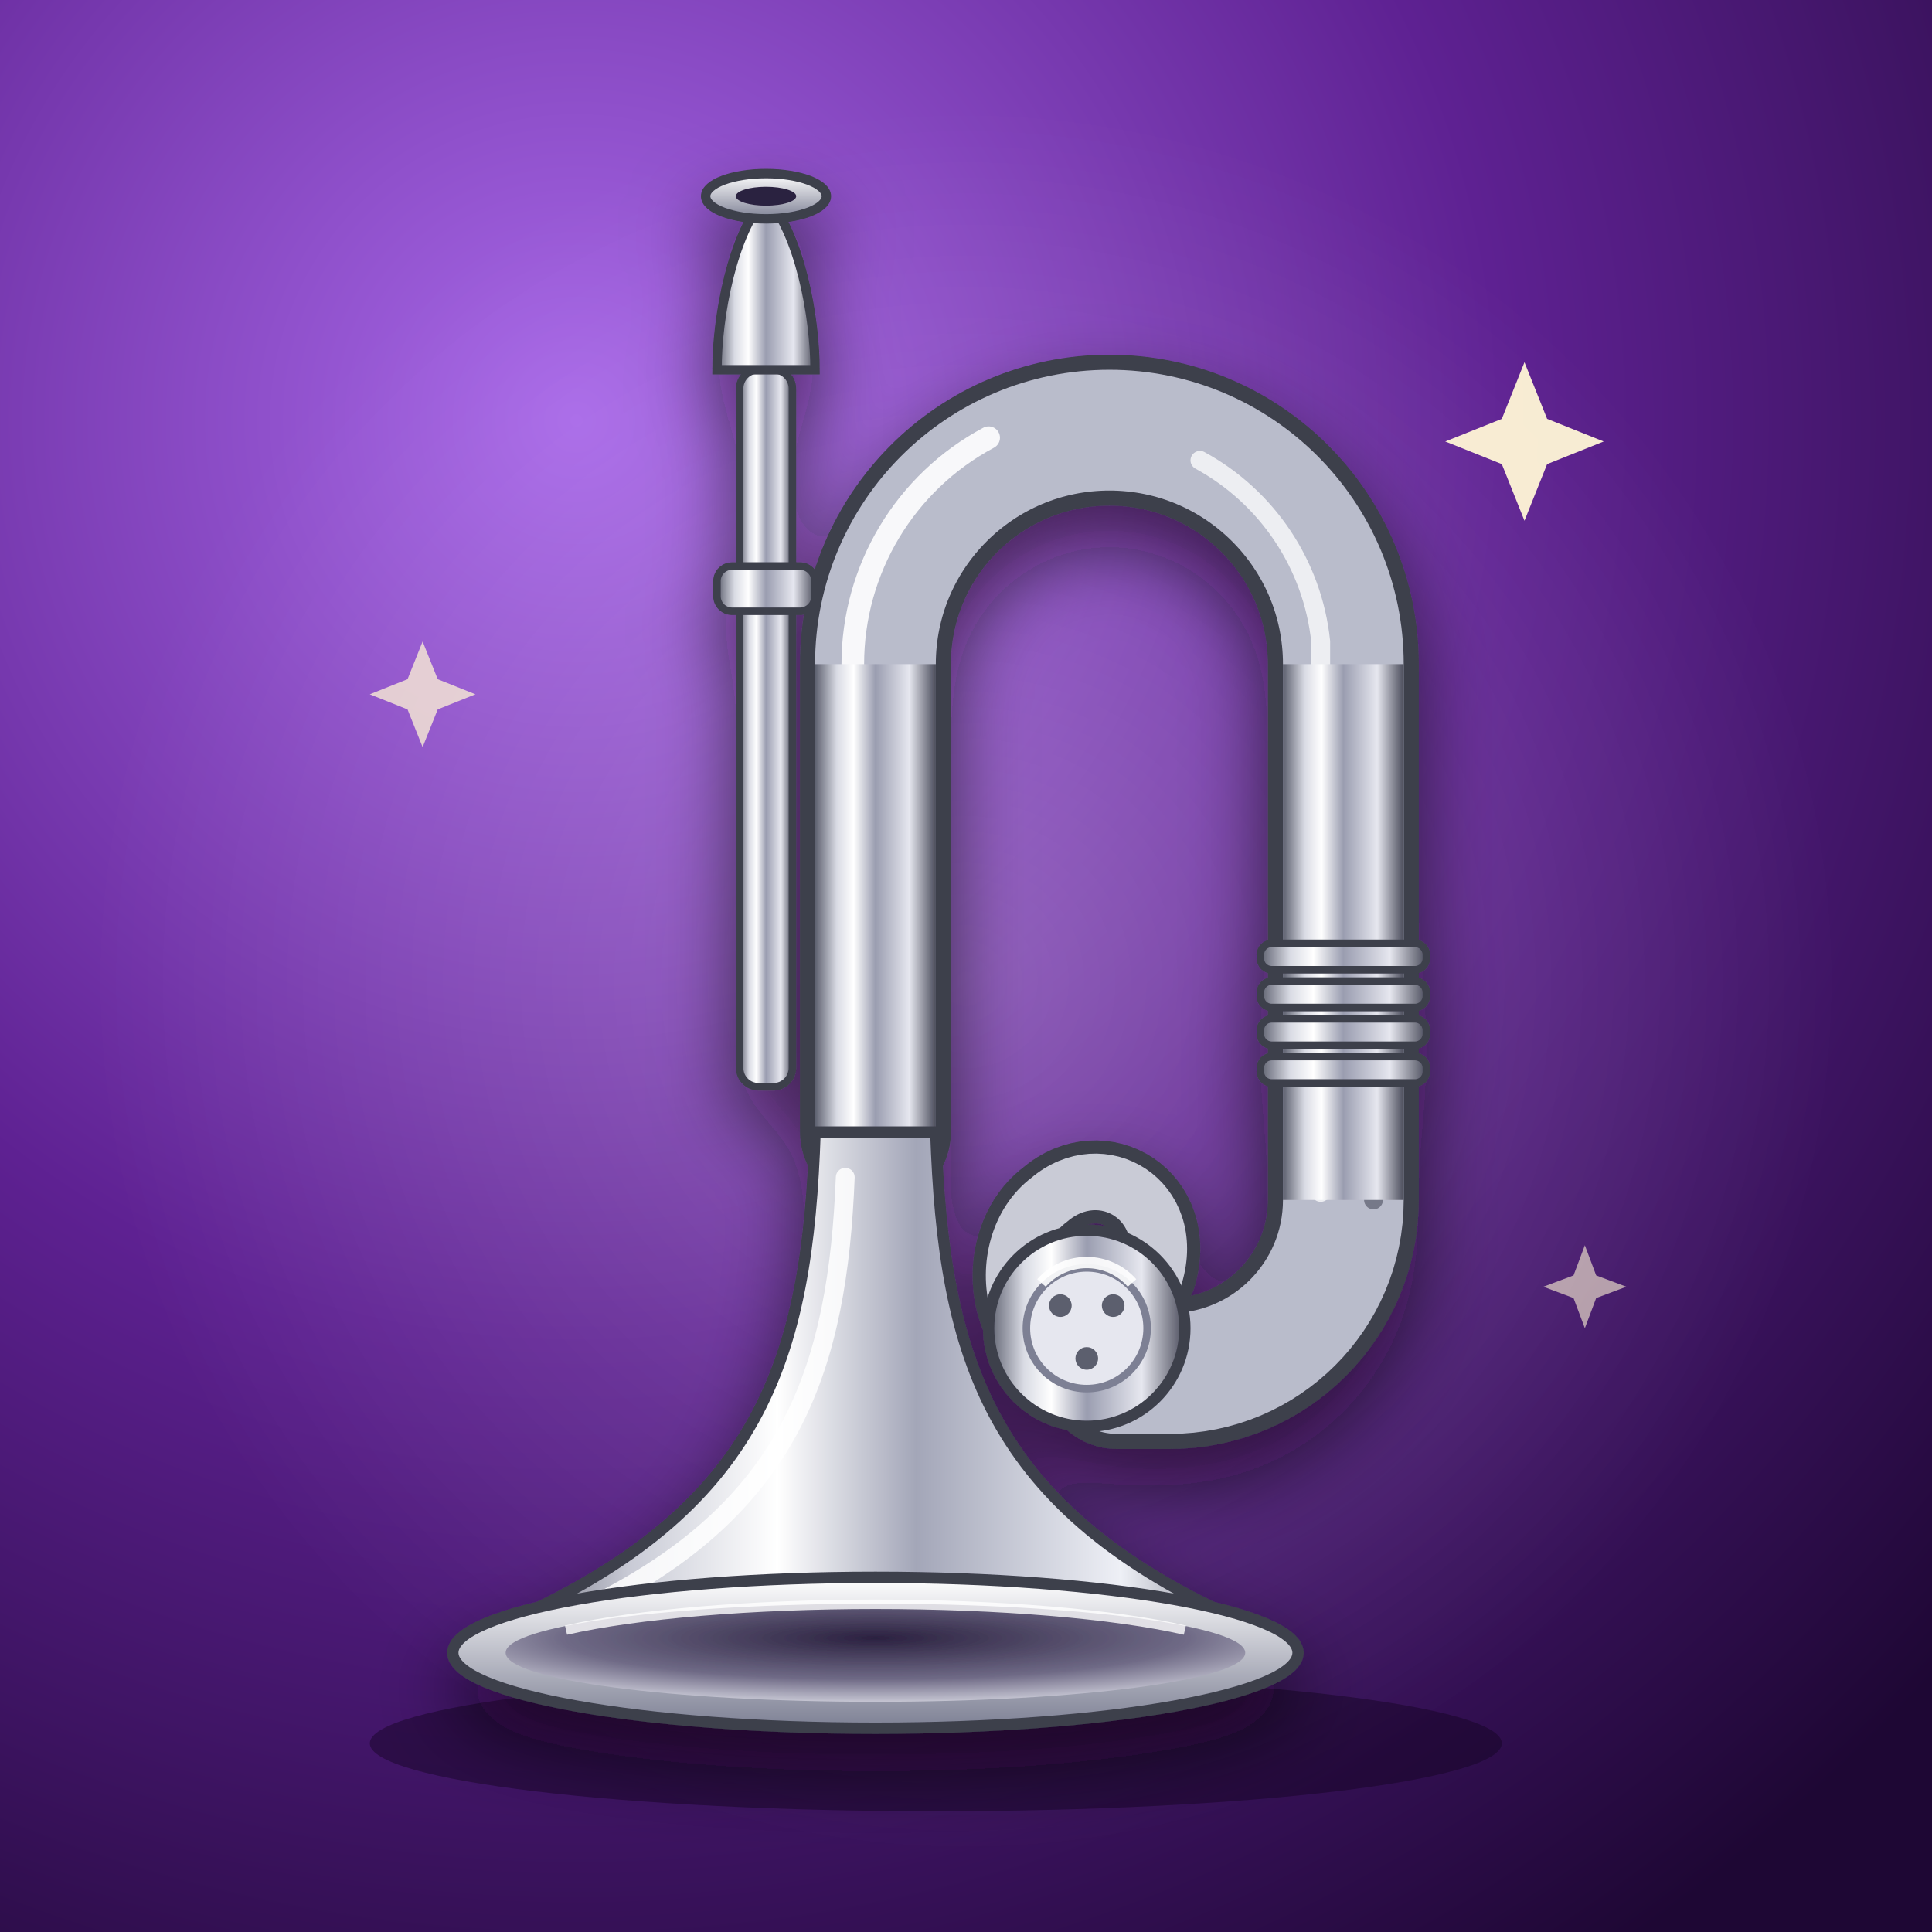
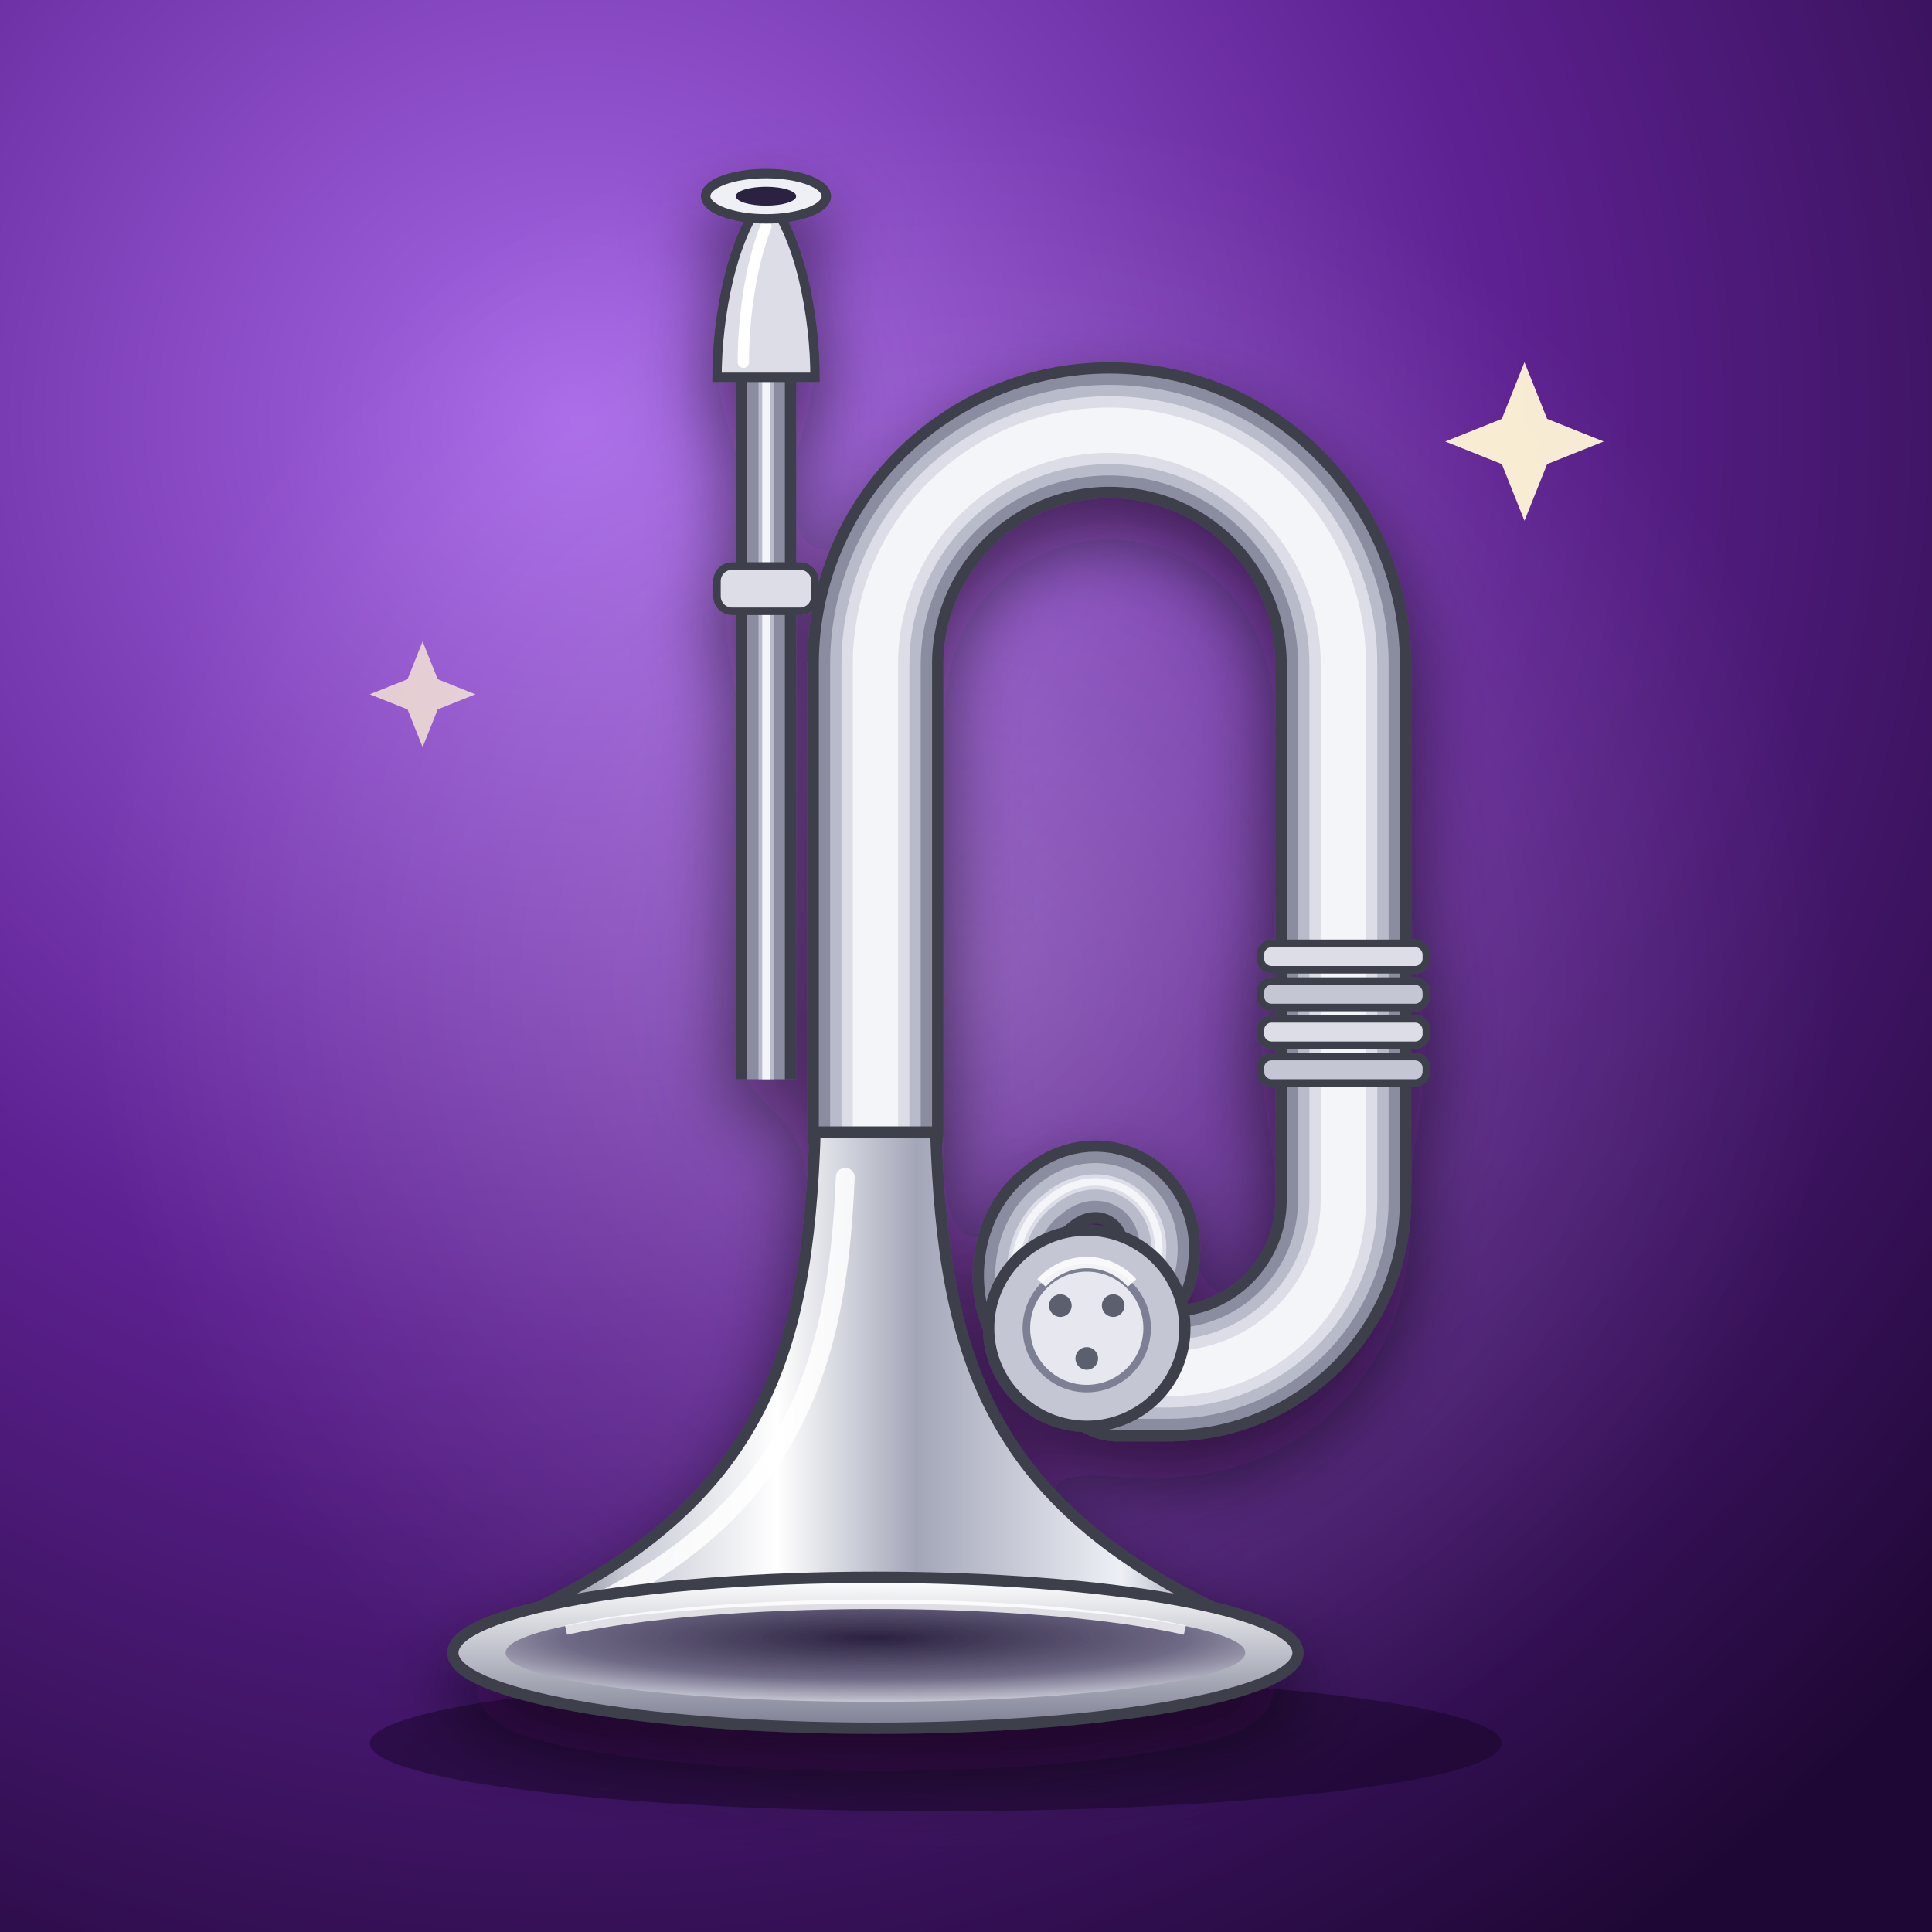
<svg xmlns="http://www.w3.org/2000/svg" viewBox="0 0 512 512">
  <defs>
    <radialGradient id="bg" cx="30%" cy="22%" r="95%">
      <stop offset="0" stop-color="#a868e8" />
      <stop offset="0.5" stop-color="#5e2192" />
      <stop offset="1" stop-color="#1e0734" />
    </radialGradient>
    <radialGradient id="glow" cx="50%" cy="50%" r="50%">
      <stop offset="0" stop-color="#ffffff" stop-opacity="0.22" />
      <stop offset="1" stop-color="#ffffff" stop-opacity="0" />
    </radialGradient>
    <linearGradient id="chromeV" x1="0" y1="0" x2="1" y2="0">
      <stop offset="0" stop-color="#5c5f6e" />
      <stop offset="0.18" stop-color="#d9dbe4" />
      <stop offset="0.32" stop-color="#ffffff" />
      <stop offset="0.5" stop-color="#9a9db0" />
      <stop offset="0.78" stop-color="#e6e7ef" />
      <stop offset="1" stop-color="#4b4d5c" />
    </linearGradient>
    <linearGradient id="bell" x1="0" y1="0" x2="1" y2="0">
      <stop offset="0" stop-color="#4b4d5c" />
      <stop offset="0.2" stop-color="#c9cbd6" />
      <stop offset="0.38" stop-color="#ffffff" />
      <stop offset="0.55" stop-color="#a3a6b8" />
      <stop offset="0.8" stop-color="#eef0f6" />
      <stop offset="1" stop-color="#55586a" />
    </linearGradient>
    <linearGradient id="rim" x1="0" y1="0" x2="0" y2="1">
      <stop offset="0" stop-color="#ffffff" />
      <stop offset="1" stop-color="#7d8094" />
    </linearGradient>
    <radialGradient id="bellIn" cx="50%" cy="35%" r="70%">
      <stop offset="0" stop-color="#2b2140" />
      <stop offset="0.6" stop-color="#6f6a86" />
      <stop offset="1" stop-color="#d7d8e2" />
    </radialGradient>
    <filter id="shadow" x="-30%" y="-20%" width="160%" height="150%">
      <feDropShadow dx="0" dy="10" stdDeviation="10" flood-color="#0d0118" flood-opacity="0.6" />
    </filter>
  </defs>
  <rect width="512" height="512" fill="url(#bg)" />
  <ellipse cx="256" cy="260" rx="230" ry="230" fill="url(#glow)" />
  <ellipse cx="248" cy="462" rx="150" ry="18" fill="#12021f" opacity="0.45" />
  <g filter="url(#shadow)">
-     <path d="M232 300 V176 A62 62 0 0 1 356 176 V318 A46 46 0 0 1 310 364 H296" fill="none" stroke="#3d3f4c" stroke-width="40" stroke-linecap="round" />
-     <path d="M232 300 V176 A62 62 0 0 1 356 176 V318 A46 46 0 0 1 310 364 H296" fill="none" stroke="#b9bccb" stroke-width="32" stroke-linecap="round" />
-     <path d="M226 290 V176 A68 68 0 0 1 262 116" fill="none" stroke="#ffffff" stroke-width="6" stroke-linecap="round" opacity="0.9" />
-     <path d="M318 122 A62 62 0 0 1 350 170 V316" fill="none" stroke="#ffffff" stroke-width="5" stroke-linecap="round" opacity="0.75" />
-     <path d="M364 182 V318" stroke="#5a5c6c" stroke-width="5" stroke-linecap="round" opacity="0.7" />
-     <rect x="216" y="176" width="32" height="140" fill="url(#chromeV)" />
-     <rect x="340" y="176" width="32" height="142" fill="url(#chromeV)" />
-     <g fill="url(#chromeV)" stroke="#3d3f4c" stroke-width="2">
-       <rect x="334" y="250" width="44" height="7" rx="3" />
-       <rect x="334" y="260" width="44" height="7" rx="3" />
-       <rect x="334" y="270" width="44" height="7" rx="3" />
-       <rect x="334" y="280" width="44" height="7" rx="3" />
+     <path d="M232 300 V176 A62 62 0 0 1 356 176 V318 A46 46 0 0 1 310 364 H296" fill="none" stroke="#3d3f4c" stroke-width="36" stroke-linecap="round" stroke-linejoin="round" />
+     <path d="M232 300 V176 A62 62 0 0 1 356 176 V318 A46 46 0 0 1 310 364 H296" fill="none" stroke="#8a8da0" stroke-width="30" stroke-linecap="round" stroke-linejoin="round" />
+     <path d="M232 300 V176 A62 62 0 0 1 356 176 V318 A46 46 0 0 1 310 364 H296" fill="none" stroke="#b8bbca" stroke-width="24" stroke-linecap="round" stroke-linejoin="round" />
+     <path d="M232 300 V176 A62 62 0 0 1 356 176 V318 A46 46 0 0 1 310 364 H296" fill="none" stroke="#dcdde6" stroke-width="18" stroke-linecap="round" stroke-linejoin="round" />
+     <path d="M232 300 V176 A62 62 0 0 1 356 176 V318 A46 46 0 0 1 310 364 H296" fill="none" stroke="#f4f5f9" stroke-width="12" stroke-linecap="round" stroke-linejoin="round" />
+     <g stroke="#3d3f4c" stroke-width="2">
+       <rect x="334" y="250" width="44" height="7" rx="3" fill="#dcdde6" />
+       <rect x="334" y="260" width="44" height="7" rx="3" fill="#c4c6d3" />
+       <rect x="334" y="270" width="44" height="7" rx="3" fill="#dcdde6" />
+       <rect x="334" y="280" width="44" height="7" rx="3" fill="#c4c6d3" />
    </g>
-     <rect x="196" y="98" width="14" height="190" rx="5" fill="url(#chromeV)" stroke="#3d3f4c" stroke-width="2" />
-     <rect x="190" y="150" width="26" height="12" rx="4" fill="url(#chromeV)" stroke="#3d3f4c" stroke-width="2" />
-     <path d="M190 98 C190 84 194 62 203 52 C212 62 216 84 216 98 Z" fill="url(#chromeV)" stroke="#3d3f4c" stroke-width="2.5" />
-     <ellipse cx="203" cy="52" rx="16" ry="6" fill="url(#rim)" stroke="#3d3f4c" stroke-width="2.5" />
+     <path d="M203 286 V100" fill="none" stroke="#3d3f4c" stroke-width="16" stroke-linecap="butt" stroke-linejoin="round" />
+     <path d="M203 286 V100" fill="none" stroke="#8a8da0" stroke-width="10" stroke-linecap="butt" stroke-linejoin="round" />
+     <path d="M203 286 V100" fill="none" stroke="#b8bbca" stroke-width="4" stroke-linecap="butt" stroke-linejoin="round" />
+     <path d="M203 286 V100" fill="none" stroke="#dcdde6" stroke-width="-2" stroke-linecap="butt" stroke-linejoin="round" />
+     <path d="M203 286 V100" fill="none" stroke="#f4f5f9" stroke-width="2" stroke-linecap="butt" stroke-linejoin="round" />
+     <rect x="190" y="150" width="26" height="12" rx="4" fill="#dcdde6" stroke="#3d3f4c" stroke-width="2" />
+     <path d="M190 100 C190 84 194 62 203 52 C212 62 216 84 216 100 Z" fill="#dcdde6" stroke="#3d3f4c" stroke-width="2.5" />
+     <path d="M197 96 C197 84 199 70 203 60" fill="none" stroke="#ffffff" stroke-width="3" stroke-linecap="round" />
+     <ellipse cx="203" cy="52" rx="16" ry="6" fill="#eef0f6" stroke="#3d3f4c" stroke-width="2.5" />
    <ellipse cx="203" cy="52" rx="8" ry="2.5" fill="#2b2140" />
-     <path d="M296 364 C266 364 262 330 278 318 C292 306 312 318 306 338" fill="none" stroke="#3d3f4c" stroke-width="22" stroke-linecap="round" />
-     <path d="M296 364 C266 364 262 330 278 318 C292 306 312 318 306 338" fill="none" stroke="#c9cbd6" stroke-width="15" stroke-linecap="round" />
-     <circle cx="288" cy="352" r="26" fill="url(#chromeV)" stroke="#3d3f4c" stroke-width="3" />
+     <path d="M296 364 C266 364 262 330 278 318 C292 306 312 318 306 338" fill="none" stroke="#3d3f4c" stroke-width="22" stroke-linecap="round" stroke-linejoin="round" />
+     <path d="M296 364 C266 364 262 330 278 318 C292 306 312 318 306 338" fill="none" stroke="#8a8da0" stroke-width="16" stroke-linecap="round" stroke-linejoin="round" />
+     <path d="M296 364 C266 364 262 330 278 318 C292 306 312 318 306 338" fill="none" stroke="#b8bbca" stroke-width="10" stroke-linecap="round" stroke-linejoin="round" />
+     <path d="M296 364 C266 364 262 330 278 318 C292 306 312 318 306 338" fill="none" stroke="#dcdde6" stroke-width="4" stroke-linecap="round" stroke-linejoin="round" />
+     <path d="M296 364 C266 364 262 330 278 318 C292 306 312 318 306 338" fill="none" stroke="#f4f5f9" stroke-width="2" stroke-linecap="round" stroke-linejoin="round" />
+     <circle cx="288" cy="352" r="26" fill="#c4c6d3" stroke="#3d3f4c" stroke-width="3" />
    <circle cx="288" cy="352" r="16" fill="#e6e7ef" stroke="#7d8094" stroke-width="2" />
    <g fill="#5c5f6e">
      <circle cx="281" cy="346" r="3" />
      <circle cx="295" cy="346" r="3" />
      <circle cx="288" cy="360" r="3" />
    </g>
    <path d="M276 340 A16 16 0 0 1 300 340" fill="none" stroke="#ffffff" stroke-width="3" opacity="0.9" />
    <path d="M216 300 H248 C250 360 262 400 330 430 L340 438 H124 L134 430 C202 400 214 360 216 300 Z" fill="url(#bell)" stroke="#3d3f4c" stroke-width="3" stroke-linejoin="round" />
    <path d="M224 312 C222 362 210 398 160 424" fill="none" stroke="#ffffff" stroke-width="5" stroke-linecap="round" opacity="0.85" />
    <ellipse cx="232" cy="438" rx="112" ry="20" fill="url(#rim)" stroke="#3d3f4c" stroke-width="3" />
    <ellipse cx="232" cy="438" rx="98" ry="13" fill="url(#bellIn)" />
    <path d="M150 432 A100 16 0 0 1 314 432" fill="none" stroke="#ffffff" stroke-width="2.5" opacity="0.8" />
  </g>
  <g fill="#fff6d6">
    <path d="M404 96 l6 15 15 6 -15 6 -6 15 -6 -15 -15 -6 15 -6 z" opacity="0.95" />
    <path d="M112 170 l4 10 10 4 -10 4 -4 10 -4 -10 -10 -4 10 -4 z" opacity="0.75" />
-     <path d="M420 330 l3 8 8 3 -8 3 -3 8 -3 -8 -8 -3 8 -3 z" opacity="0.6" />
  </g>
</svg>
